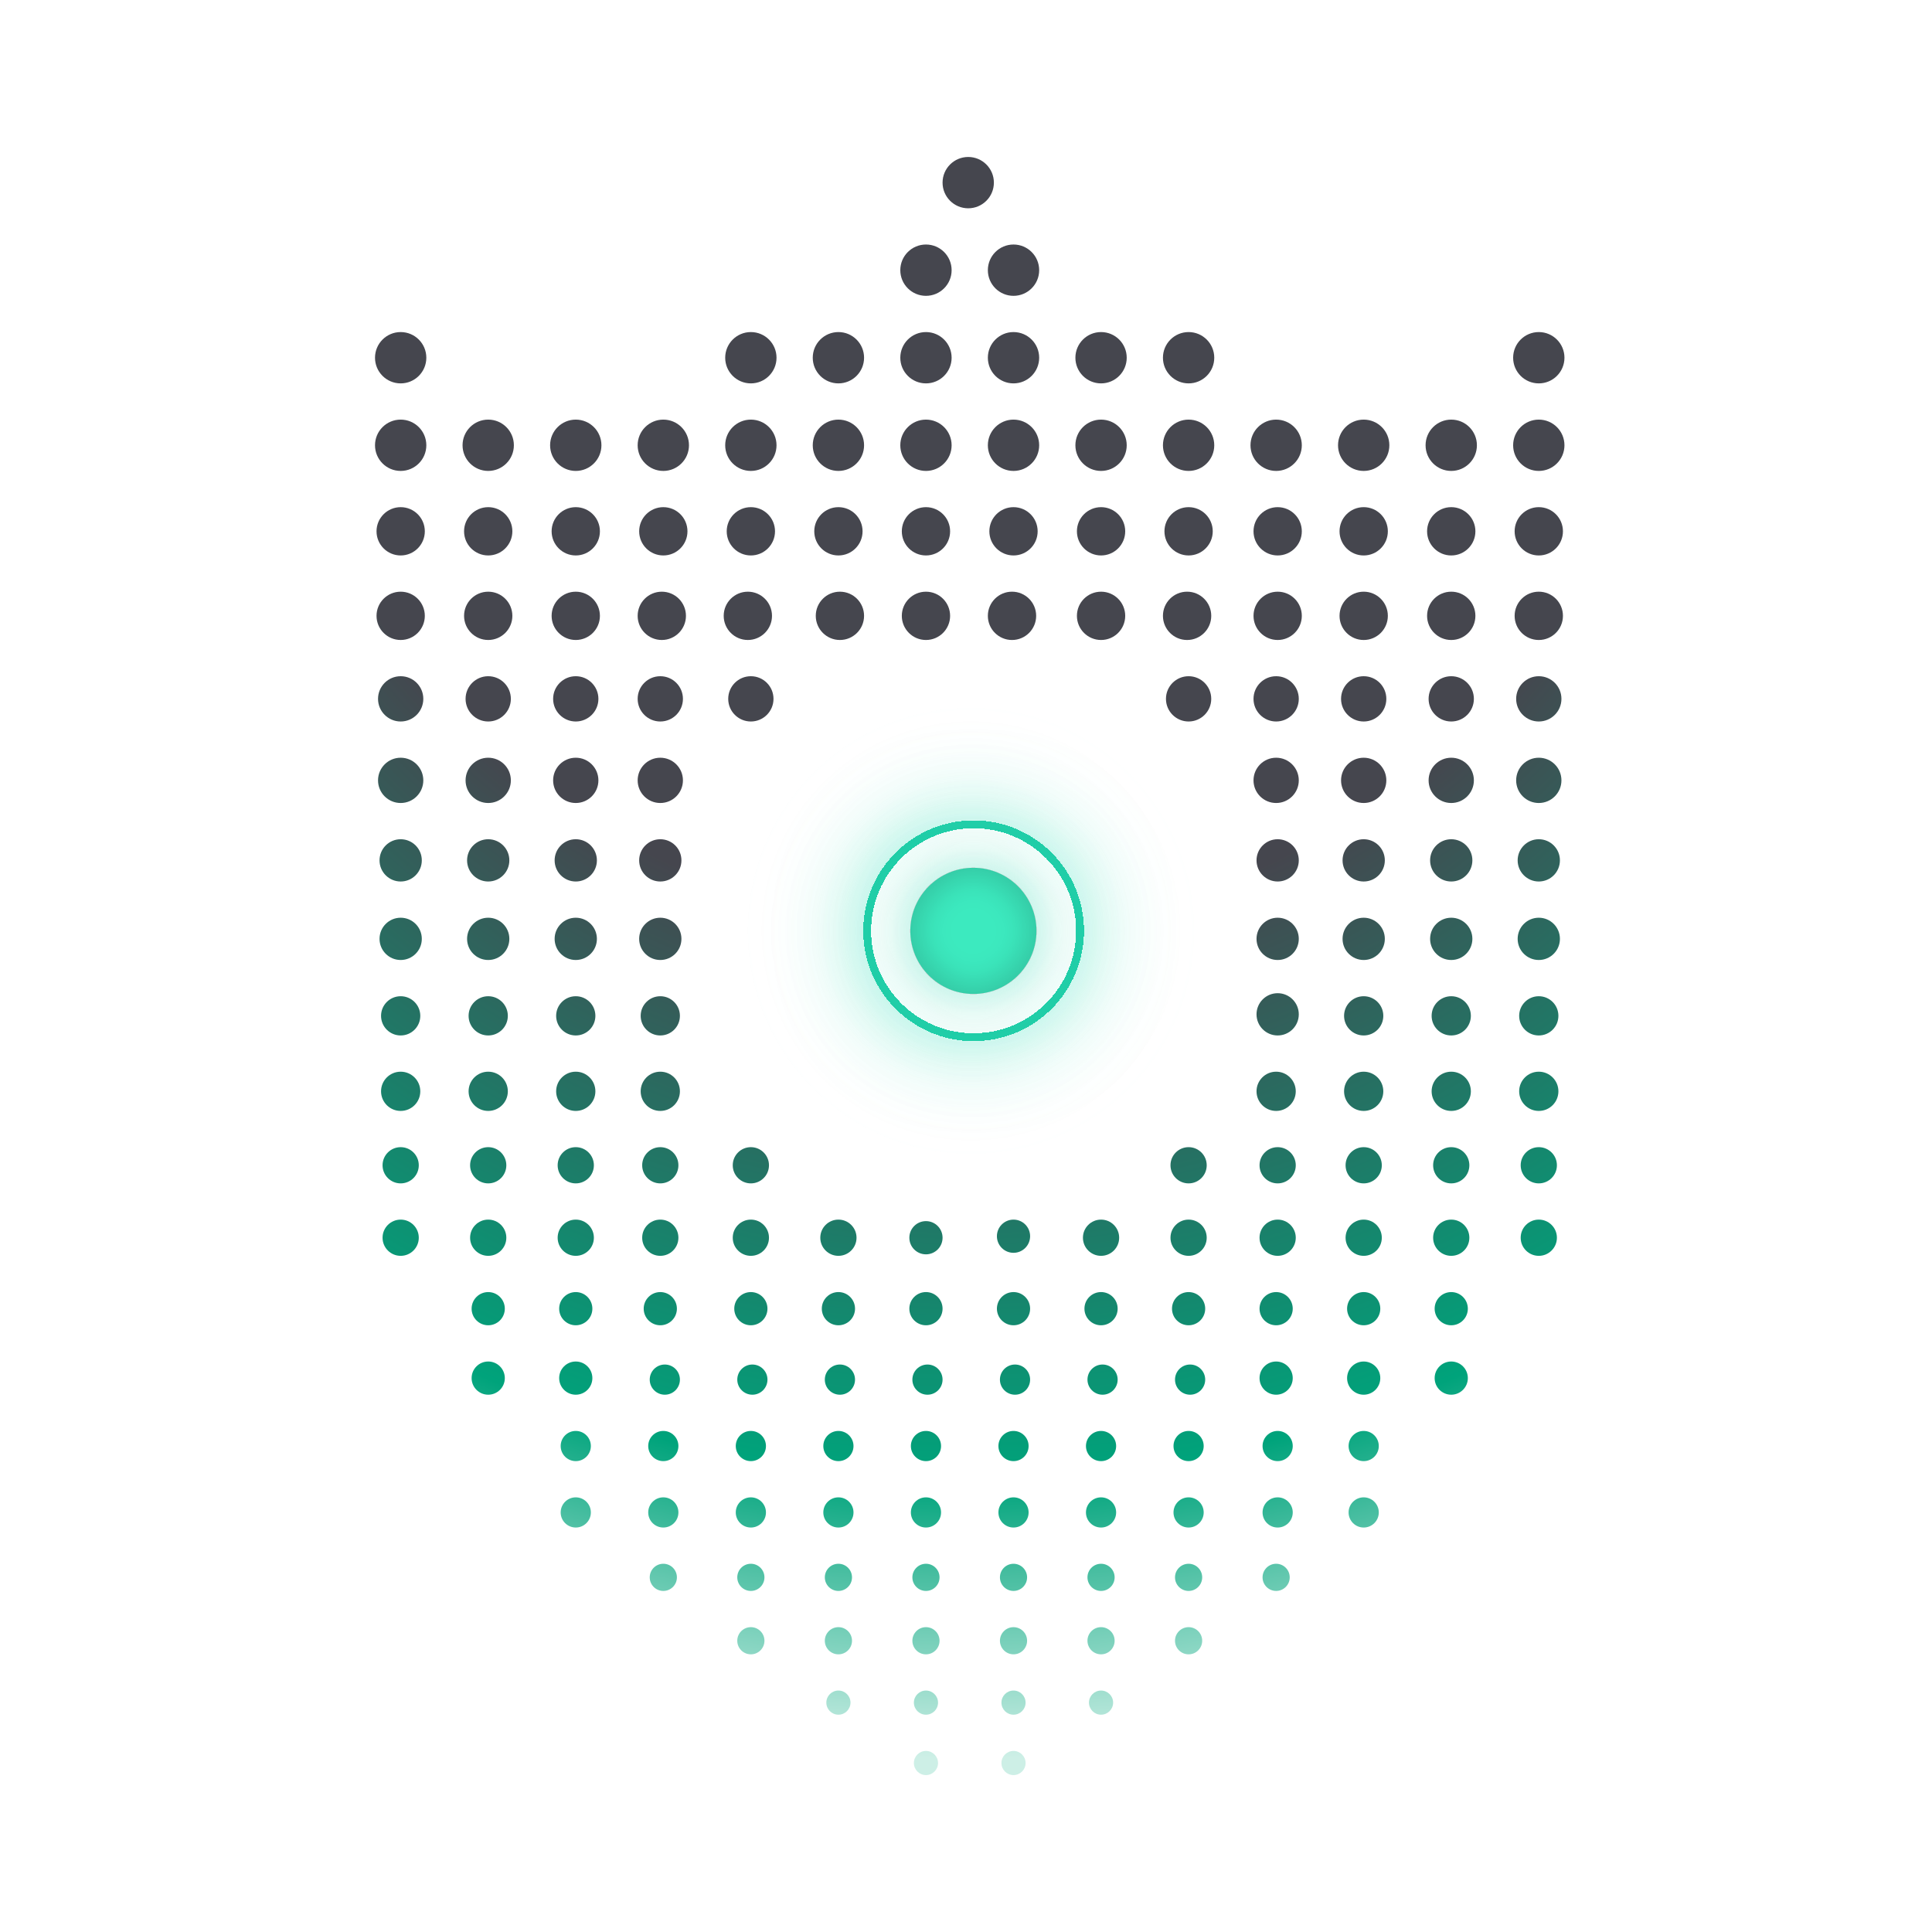
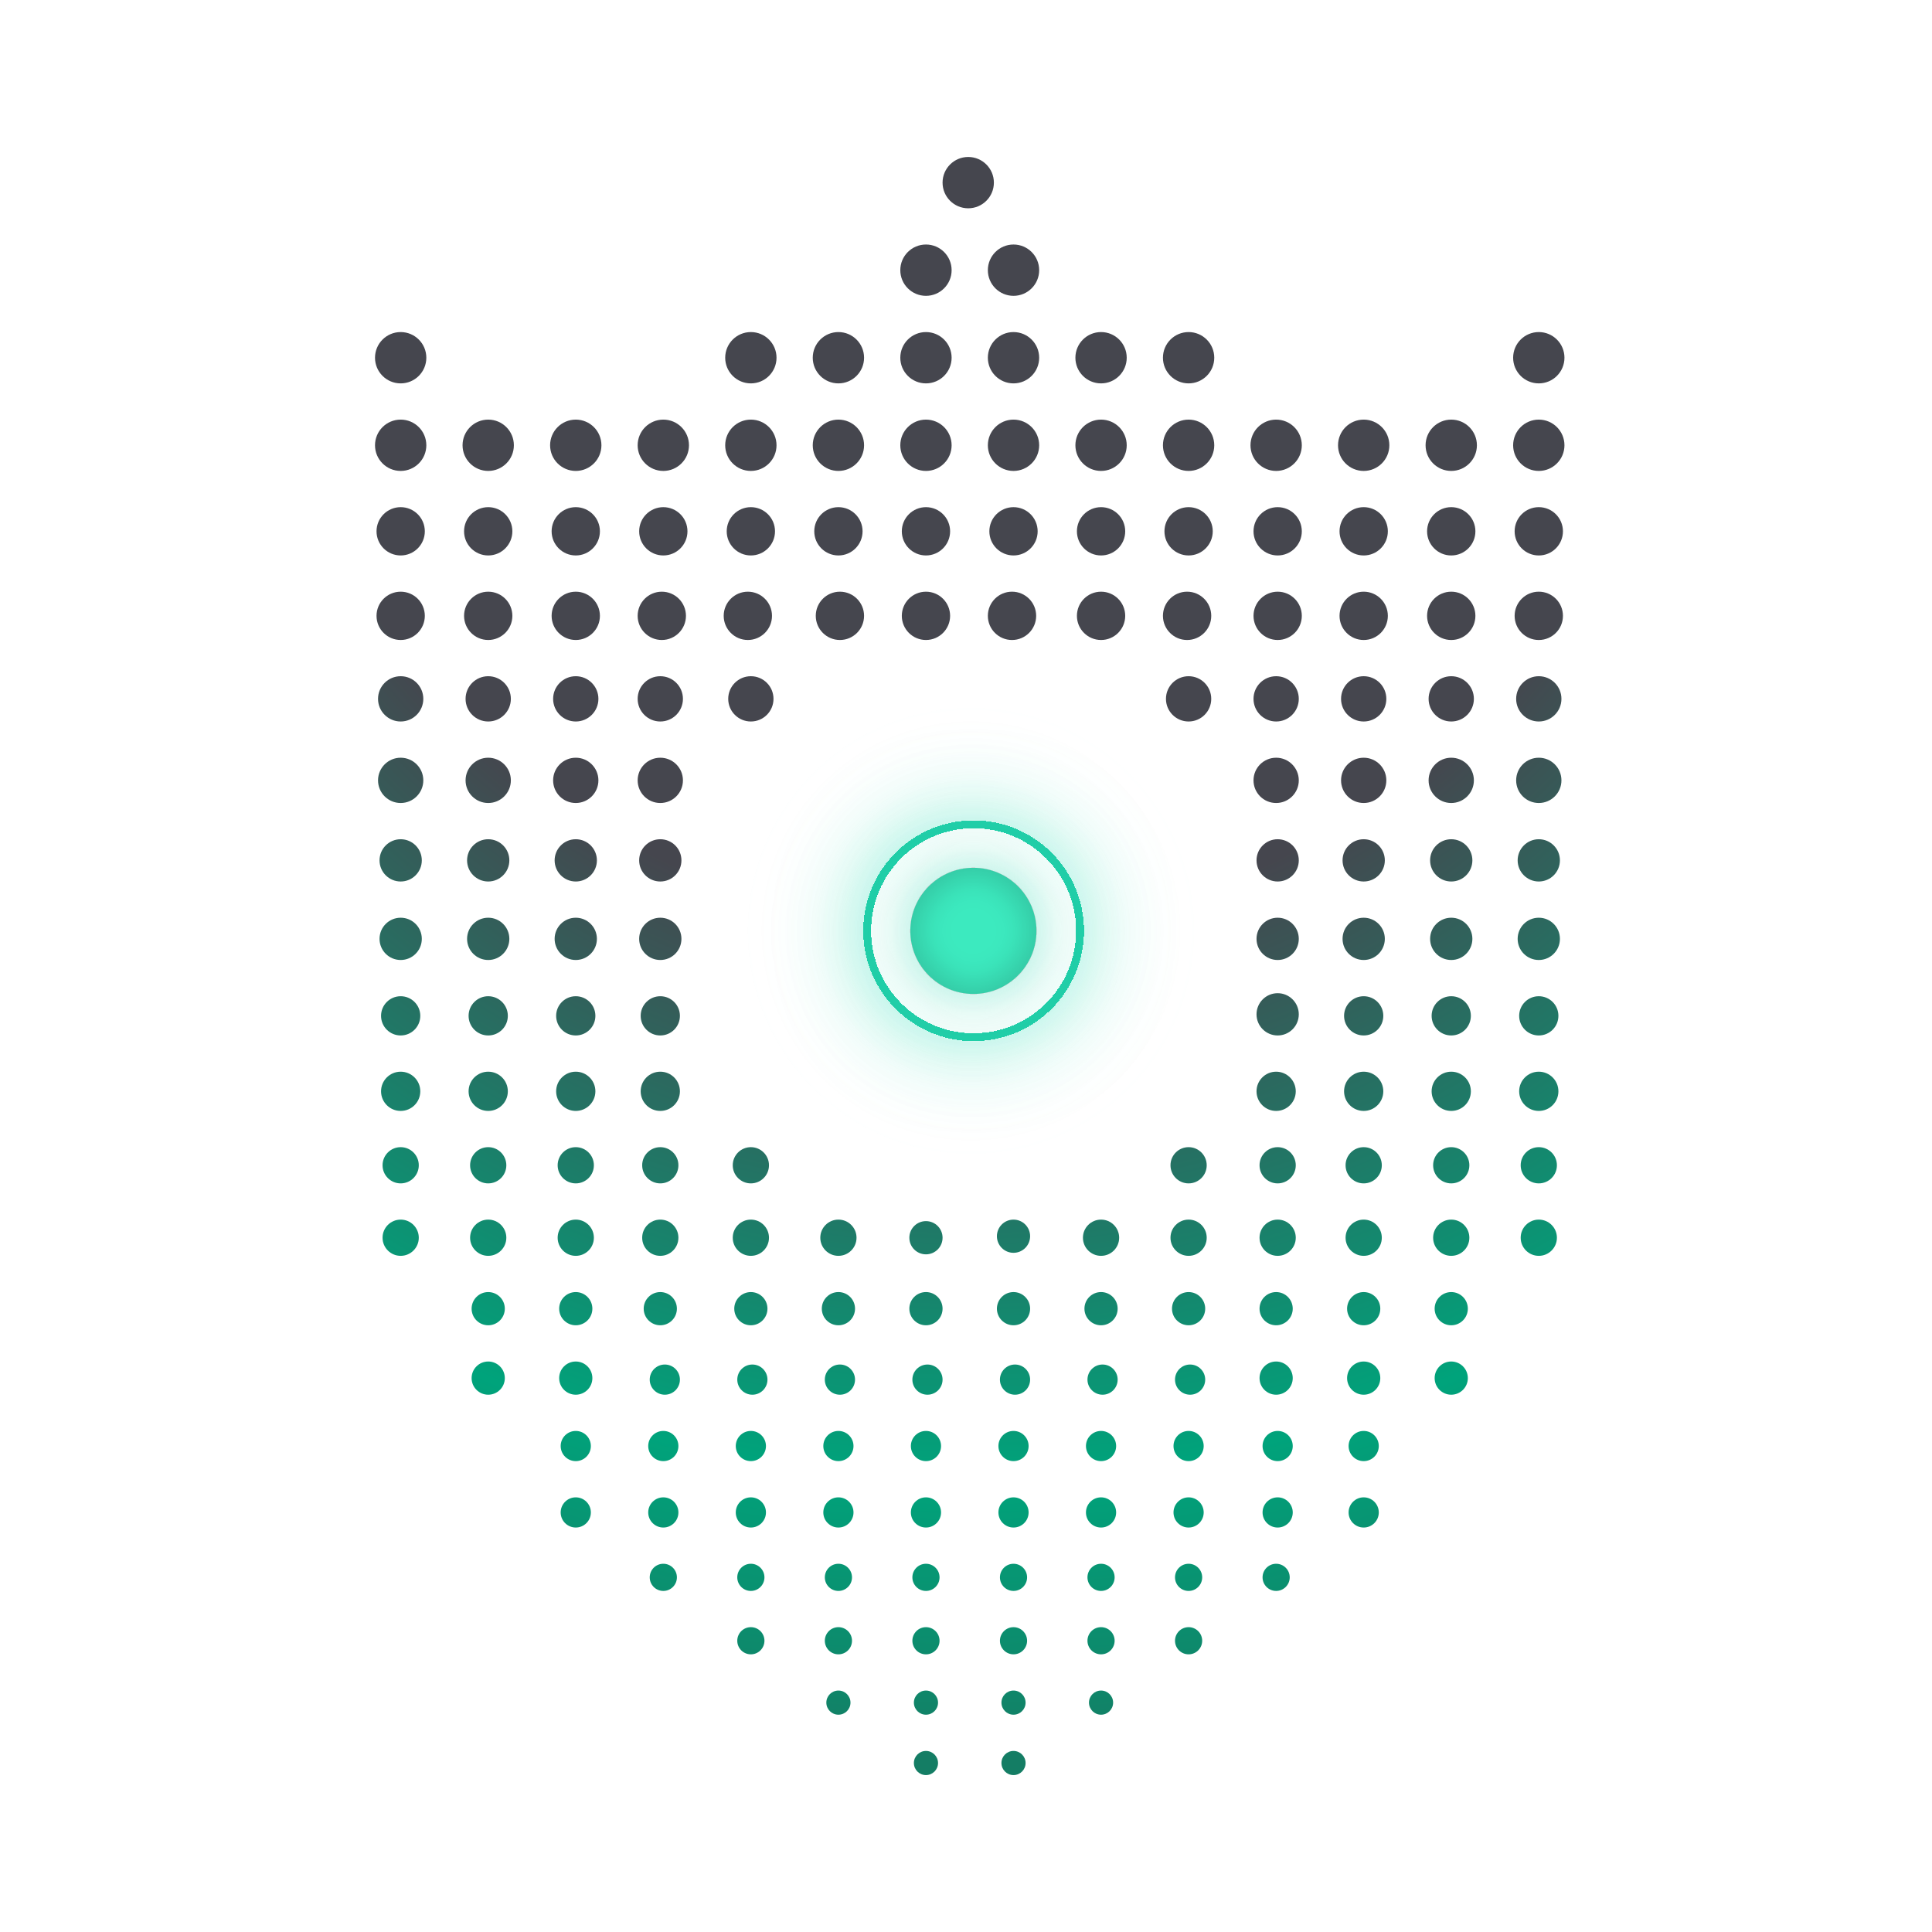
<svg xmlns="http://www.w3.org/2000/svg" preserveAspectRatio="none" overflow="visible" style="display: block;" width="239.87" height="239.87" viewBox="0 0 239.87 239.87" fill="none">
  <g id="Icon">
    <g id="Frame 127">
      <g id="Vector" fill="url(#paint0_radial_0_6)">
        <circle cx="49.746" cy="44.414" r="3.186" />
        <circle cx="49.746" cy="55.283" r="3.186" />
        <circle cx="49.746" cy="65.965" r="2.998" />
        <circle cx="49.746" cy="76.46" r="2.998" />
        <circle cx="49.746" cy="86.767" r="2.811" />
        <circle cx="49.746" cy="96.887" r="2.811" />
        <circle cx="49.746" cy="106.82" r="2.624" />
        <circle cx="49.746" cy="116.565" r="2.624" />
        <circle cx="49.746" cy="126.123" r="2.436" />
        <circle cx="49.746" cy="135.493" r="2.436" />
        <circle cx="49.746" cy="144.676" r="2.249" />
        <circle cx="49.746" cy="153.671" r="2.249" />
        <circle cx="60.615" cy="55.283" r="3.186" />
        <circle cx="60.615" cy="65.965" r="2.998" />
        <circle cx="60.615" cy="76.46" r="2.998" />
        <circle cx="60.615" cy="86.767" r="2.811" />
        <circle cx="60.615" cy="96.887" r="2.811" />
        <circle cx="60.615" cy="106.82" r="2.624" />
        <circle cx="60.615" cy="116.565" r="2.624" />
        <circle cx="60.615" cy="126.123" r="2.436" />
        <circle cx="60.615" cy="135.493" r="2.436" />
        <circle cx="60.615" cy="144.676" r="2.249" />
        <circle cx="60.615" cy="153.671" r="2.249" />
        <circle cx="60.615" cy="162.48" r="2.061" />
        <circle cx="60.615" cy="171.101" r="2.061" />
        <circle cx="71.485" cy="55.283" r="3.186" />
        <circle cx="71.485" cy="65.965" r="2.998" />
        <circle cx="71.485" cy="76.46" r="2.998" />
        <circle cx="82.167" cy="76.46" r="2.998" />
        <circle cx="92.85" cy="76.46" r="2.998" />
        <circle cx="104.281" cy="76.46" r="2.998" />
        <circle cx="114.964" cy="76.46" r="2.998" />
        <circle cx="125.647" cy="76.46" r="2.999" />
        <circle cx="136.704" cy="76.46" r="2.998" />
        <circle cx="147.385" cy="76.46" r="2.999" />
        <circle cx="71.485" cy="86.767" r="2.811" />
        <circle cx="81.98" cy="86.767" r="2.811" />
        <circle cx="71.485" cy="96.887" r="2.811" />
        <circle cx="81.98" cy="96.887" r="2.811" />
        <circle cx="71.485" cy="106.82" r="2.624" />
        <circle cx="81.98" cy="106.82" r="2.624" />
        <circle cx="71.485" cy="116.565" r="2.624" />
        <circle cx="81.98" cy="116.565" r="2.624" />
        <circle cx="71.485" cy="126.123" r="2.436" />
        <circle cx="81.98" cy="126.123" r="2.436" />
        <circle cx="71.485" cy="135.493" r="2.436" />
        <circle cx="81.98" cy="135.493" r="2.436" />
        <circle cx="71.485" cy="144.676" r="2.249" />
        <circle cx="81.98" cy="144.676" r="2.249" />
        <circle cx="71.485" cy="153.671" r="2.249" />
        <circle cx="81.98" cy="153.671" r="2.249" />
        <circle cx="71.485" cy="162.48" r="2.061" />
        <circle cx="81.98" cy="162.48" r="2.061" />
        <circle cx="71.485" cy="171.101" r="2.061" />
        <circle cx="71.485" cy="179.534" r="1.874" />
        <circle cx="71.485" cy="187.779" r="1.874" />
        <circle cx="82.355" cy="55.283" r="3.186" />
        <circle cx="82.355" cy="65.965" r="2.998" />
        <circle cx="82.355" cy="179.534" r="1.874" />
        <circle cx="82.542" cy="171.288" r="1.874" />
        <circle cx="82.355" cy="187.779" r="1.874" />
        <circle cx="82.355" cy="195.838" r="1.687" />
        <circle cx="93.224" cy="44.414" r="3.186" />
        <circle cx="93.224" cy="55.283" r="3.186" />
        <circle cx="93.224" cy="65.965" r="2.998" />
        <circle cx="93.224" cy="86.767" r="2.811" />
        <circle cx="93.224" cy="144.676" r="2.249" />
        <circle cx="93.224" cy="153.671" r="2.249" />
        <circle cx="93.224" cy="162.48" r="2.061" />
        <circle cx="93.224" cy="179.534" r="1.874" />
        <circle cx="93.412" cy="171.288" r="1.874" />
        <circle cx="93.224" cy="187.779" r="1.874" />
        <circle cx="93.224" cy="195.838" r="1.687" />
        <circle cx="93.224" cy="203.709" r="1.687" />
        <circle cx="104.094" cy="44.414" r="3.186" />
        <circle cx="104.094" cy="55.283" r="3.186" />
        <circle cx="104.095" cy="65.965" r="2.998" />
        <circle cx="104.094" cy="153.671" r="2.249" />
        <circle cx="104.095" cy="162.48" r="2.062" />
        <circle cx="104.094" cy="179.534" r="1.874" />
        <circle cx="104.281" cy="171.288" r="1.875" />
        <circle cx="104.094" cy="187.779" r="1.874" />
        <circle cx="104.094" cy="195.838" r="1.687" />
        <circle cx="104.094" cy="203.709" r="1.687" />
        <circle cx="104.094" cy="211.392" r="1.499" />
        <circle cx="114.964" cy="33.544" r="3.186" />
        <circle cx="114.964" cy="44.414" r="3.186" />
        <circle cx="114.964" cy="55.283" r="3.186" />
        <circle cx="114.964" cy="65.965" r="2.998" />
        <circle cx="114.964" cy="162.48" r="2.062" />
        <circle cx="114.964" cy="179.534" r="1.874" />
        <circle cx="115.151" cy="171.288" r="1.874" />
        <circle cx="114.964" cy="187.779" r="1.874" />
        <circle cx="114.964" cy="195.838" r="1.687" />
        <circle cx="114.964" cy="203.709" r="1.687" />
        <circle cx="114.964" cy="211.392" r="1.499" />
        <circle cx="114.964" cy="218.889" r="1.499" />
        <circle cx="120.211" cy="22.675" r="3.186" />
        <circle cx="125.834" cy="33.544" r="3.186" />
        <circle cx="125.834" cy="44.414" r="3.186" />
        <circle cx="125.834" cy="55.283" r="3.186" />
        <circle cx="125.833" cy="65.965" r="2.998" />
        <circle cx="125.834" cy="162.48" r="2.061" />
        <circle cx="125.834" cy="179.534" r="1.874" />
        <circle cx="126.021" cy="171.288" r="1.874" />
        <circle cx="125.834" cy="187.779" r="1.874" />
        <circle cx="125.834" cy="195.838" r="1.686" />
        <circle cx="125.834" cy="203.709" r="1.686" />
        <circle cx="125.834" cy="211.392" r="1.499" />
        <circle cx="125.834" cy="218.889" r="1.499" />
        <circle cx="136.703" cy="44.414" r="3.186" />
        <circle cx="136.703" cy="55.283" r="3.186" />
        <circle cx="136.704" cy="65.965" r="2.998" />
        <circle cx="136.702" cy="153.671" r="2.249" />
        <circle cx="136.702" cy="162.48" r="2.062" />
        <circle cx="136.702" cy="179.534" r="1.874" />
        <circle cx="136.89" cy="171.288" r="1.874" />
        <circle cx="136.702" cy="187.779" r="1.874" />
        <circle cx="136.702" cy="195.838" r="1.687" />
        <circle cx="136.702" cy="203.709" r="1.687" />
        <circle cx="136.702" cy="211.392" r="1.499" />
        <circle cx="147.572" cy="44.414" r="3.186" />
        <circle cx="147.572" cy="55.283" r="3.186" />
        <circle cx="147.572" cy="65.965" r="2.998" />
        <circle cx="147.572" cy="86.767" r="2.811" />
        <circle cx="158.629" cy="116.565" r="2.624" />
        <circle cx="158.629" cy="125.935" r="2.624" />
        <circle cx="158.441" cy="135.493" r="2.436" />
        <circle cx="147.572" cy="144.676" r="2.249" />
        <circle cx="147.572" cy="153.671" r="2.249" />
        <circle cx="147.572" cy="162.48" r="2.061" />
        <circle cx="158.441" cy="162.48" r="2.061" />
        <circle cx="147.572" cy="179.534" r="1.874" />
        <circle cx="147.759" cy="171.288" r="1.874" />
        <circle cx="147.572" cy="187.779" r="1.874" />
        <circle cx="147.572" cy="195.838" r="1.687" />
        <circle cx="147.572" cy="203.709" r="1.687" />
        <circle cx="158.442" cy="55.283" r="3.186" />
        <circle cx="158.63" cy="65.965" r="2.998" />
        <circle cx="158.63" cy="76.46" r="2.998" />
        <circle cx="158.442" cy="96.887" r="2.811" />
        <circle cx="158.629" cy="106.82" r="2.624" />
        <circle cx="158.629" cy="144.676" r="2.249" />
        <circle cx="158.629" cy="153.671" r="2.249" />
        <circle cx="158.441" cy="171.101" r="2.061" />
        <circle cx="158.629" cy="179.534" r="1.874" />
        <circle cx="158.629" cy="187.779" r="1.874" />
        <circle cx="158.441" cy="195.838" r="1.686" />
        <circle cx="169.311" cy="55.283" r="3.186" />
        <circle cx="169.311" cy="65.965" r="2.999" />
        <circle cx="169.311" cy="76.46" r="2.999" />
        <circle cx="169.311" cy="86.767" r="2.811" />
        <circle cx="158.442" cy="86.767" r="2.811" />
        <circle cx="169.311" cy="96.887" r="2.811" />
        <circle cx="169.311" cy="106.82" r="2.624" />
        <circle cx="169.311" cy="116.565" r="2.624" />
        <circle cx="169.311" cy="126.123" r="2.436" />
        <circle cx="169.311" cy="135.493" r="2.436" />
        <circle cx="169.311" cy="144.676" r="2.249" />
        <circle cx="169.311" cy="153.671" r="2.249" />
        <circle cx="169.311" cy="162.48" r="2.061" />
        <circle cx="169.311" cy="171.101" r="2.061" />
        <circle cx="169.311" cy="179.534" r="1.874" />
        <circle cx="169.311" cy="187.779" r="1.874" />
        <circle cx="180.181" cy="55.283" r="3.186" />
        <circle cx="180.181" cy="65.965" r="2.999" />
        <circle cx="180.181" cy="76.46" r="2.999" />
        <circle cx="180.181" cy="86.767" r="2.811" />
        <circle cx="180.181" cy="96.887" r="2.811" />
        <circle cx="180.181" cy="106.82" r="2.624" />
        <circle cx="180.181" cy="116.565" r="2.624" />
        <circle cx="180.181" cy="126.123" r="2.436" />
        <circle cx="180.181" cy="135.493" r="2.436" />
        <circle cx="180.181" cy="144.676" r="2.249" />
        <circle cx="180.181" cy="153.671" r="2.249" />
        <circle cx="180.181" cy="162.48" r="2.061" />
        <circle cx="180.181" cy="171.101" r="2.061" />
        <circle cx="191.051" cy="44.414" r="3.186" />
        <circle cx="191.051" cy="55.283" r="3.186" />
        <circle cx="191.05" cy="65.965" r="2.999" />
        <circle cx="191.05" cy="76.46" r="2.999" />
        <circle cx="191.051" cy="86.767" r="2.811" />
        <circle cx="191.051" cy="96.887" r="2.811" />
        <circle cx="191.05" cy="106.82" r="2.624" />
        <circle cx="191.05" cy="116.565" r="2.624" />
        <circle cx="191.05" cy="126.123" r="2.436" />
        <circle cx="191.05" cy="135.493" r="2.436" />
        <circle cx="191.051" cy="144.676" r="2.249" />
        <circle cx="191.051" cy="153.671" r="2.249" />
        <circle cx="114.964" cy="153.672" r="2.062" />
        <circle cx="125.834" cy="153.484" r="2.061" />
      </g>
      <g id="Group 2087329801">
        <mask id="mask0_0_6" style="mask-type:alpha" maskUnits="userSpaceOnUse" x="89" y="84" width="63" height="63">
          <path id="Subtract" d="M120.576 84.246C137.877 84.246 151.902 98.272 151.902 115.572C151.902 132.873 137.877 146.899 120.576 146.899C103.275 146.899 89.25 132.873 89.25 115.572C89.25 98.272 103.275 84.246 120.576 84.246ZM120.882 101.857C113.312 101.857 107.176 107.993 107.176 115.563C107.176 123.132 113.312 129.269 120.882 129.269C128.451 129.269 134.588 123.132 134.588 115.563C134.588 107.993 128.451 101.857 120.882 101.857Z" fill="url(#paint191_radial_0_6)" />
        </mask>
        <g mask="url(#mask0_0_6)">
          <circle id="Ellipse 617" cx="120.519" cy="115.57" r="31.326" fill="url(#paint192_radial_0_6)" />
        </g>
      </g>
      <g id="Ellipse 618" filter="url(#filter0_d_0_6)">
        <circle cx="120.881" cy="115.559" r="13.216" stroke="#20CEA8" stroke-width="0.979" shape-rendering="crispEdges" />
      </g>
      <g id="Ellipse 619" filter="url(#filter1_di_0_6)">
        <circle cx="120.853" cy="115.573" r="7.832" fill="#3CEABF" />
      </g>
    </g>
  </g>
  <defs>
    <filter id="filter0_d_0_6" x="94.123" y="88.802" width="53.515" height="53.515" filterUnits="userSpaceOnUse" color-interpolation-filters="sRGB">
      <feFlood flood-opacity="0" result="BackgroundImageFix" />
      <feColorMatrix in="SourceAlpha" type="matrix" values="0 0 0 0 0 0 0 0 0 0 0 0 0 0 0 0 0 0 127 0" result="hardAlpha" />
      <feMorphology radius="2.611" operator="dilate" in="SourceAlpha" result="effect1_dropShadow_0_6" />
      <feOffset />
      <feGaussianBlur stdDeviation="5.221" />
      <feComposite in2="hardAlpha" operator="out" />
      <feColorMatrix type="matrix" values="0 0 0 0 0 0 0 0 0 0.819 0 0 0 0 0.611 0 0 0 0.2 0" />
      <feBlend mode="normal" in2="BackgroundImageFix" result="effect1_dropShadow_0_6" />
      <feBlend mode="normal" in="SourceGraphic" in2="effect1_dropShadow_0_6" result="shape" />
    </filter>
    <filter id="filter1_di_0_6" x="107.148" y="101.868" width="27.41" height="27.41" filterUnits="userSpaceOnUse" color-interpolation-filters="sRGB">
      <feFlood flood-opacity="0" result="BackgroundImageFix" />
      <feColorMatrix in="SourceAlpha" type="matrix" values="0 0 0 0 0 0 0 0 0 0 0 0 0 0 0 0 0 0 127 0" result="hardAlpha" />
      <feMorphology radius="1.958" operator="dilate" in="SourceAlpha" result="effect1_dropShadow_0_6" />
      <feOffset />
      <feGaussianBlur stdDeviation="1.958" />
      <feComposite in2="hardAlpha" operator="out" />
      <feColorMatrix type="matrix" values="0 0 0 0 0.119 0 0 0 0 0.84 0 0 0 0 0.668 0 0 0 0.25 0" />
      <feBlend mode="normal" in2="BackgroundImageFix" result="effect1_dropShadow_0_6" />
      <feBlend mode="normal" in="SourceGraphic" in2="effect1_dropShadow_0_6" result="shape" />
      <feColorMatrix in="SourceAlpha" type="matrix" values="0 0 0 0 0 0 0 0 0 0 0 0 0 0 0 0 0 0 127 0" result="hardAlpha" />
      <feMorphology radius="1.74" operator="erode" in="SourceAlpha" result="effect2_innerShadow_0_6" />
      <feOffset />
      <feGaussianBlur stdDeviation="1.74" />
      <feComposite in2="hardAlpha" operator="arithmetic" k2="-1" k3="1" />
      <feColorMatrix type="matrix" values="0 0 0 0 0 0 0 0 0 0 0 0 0 0 0 0 0 0 0.15 0" />
      <feBlend mode="normal" in2="shape" result="effect2_innerShadow_0_6" />
    </filter>
    <radialGradient id="paint0_radial_0_6" cx="0" cy="0" r="1" gradientUnits="userSpaceOnUse" gradientTransform="translate(120.399 20.9878) rotate(90.0386) scale(197.295 189.371)">
      <stop offset="0.478" stop-color="#45464E" />
      <stop offset="0.824" stop-color="#00A37B" />
-       <stop offset="1" stop-color="#CDEFE6" />
+       <stop offset="1" stop-color="#147D64" />
    </radialGradient>
    <radialGradient id="paint191_radial_0_6" cx="0" cy="0" r="1" gradientUnits="userSpaceOnUse" gradientTransform="translate(120.576 115.574) rotate(90) scale(30.0201 30.0209)">
      <stop stop-color="#09E6B4" />
      <stop offset="0.647" stop-color="#36DDB9" stop-opacity="0.2" />
      <stop offset="1" stop-color="#EBF8F5" stop-opacity="0" />
    </radialGradient>
    <radialGradient id="paint192_radial_0_6" cx="0" cy="0" r="1" gradientUnits="userSpaceOnUse" gradientTransform="translate(120.519 115.57) rotate(90) scale(30.0208)">
      <stop stop-color="#09E6B4" />
      <stop offset="0.647" stop-color="#36DDB9" stop-opacity="0.2" />
      <stop offset="1" stop-color="#EBF8F5" stop-opacity="0" />
    </radialGradient>
  </defs>
</svg>
